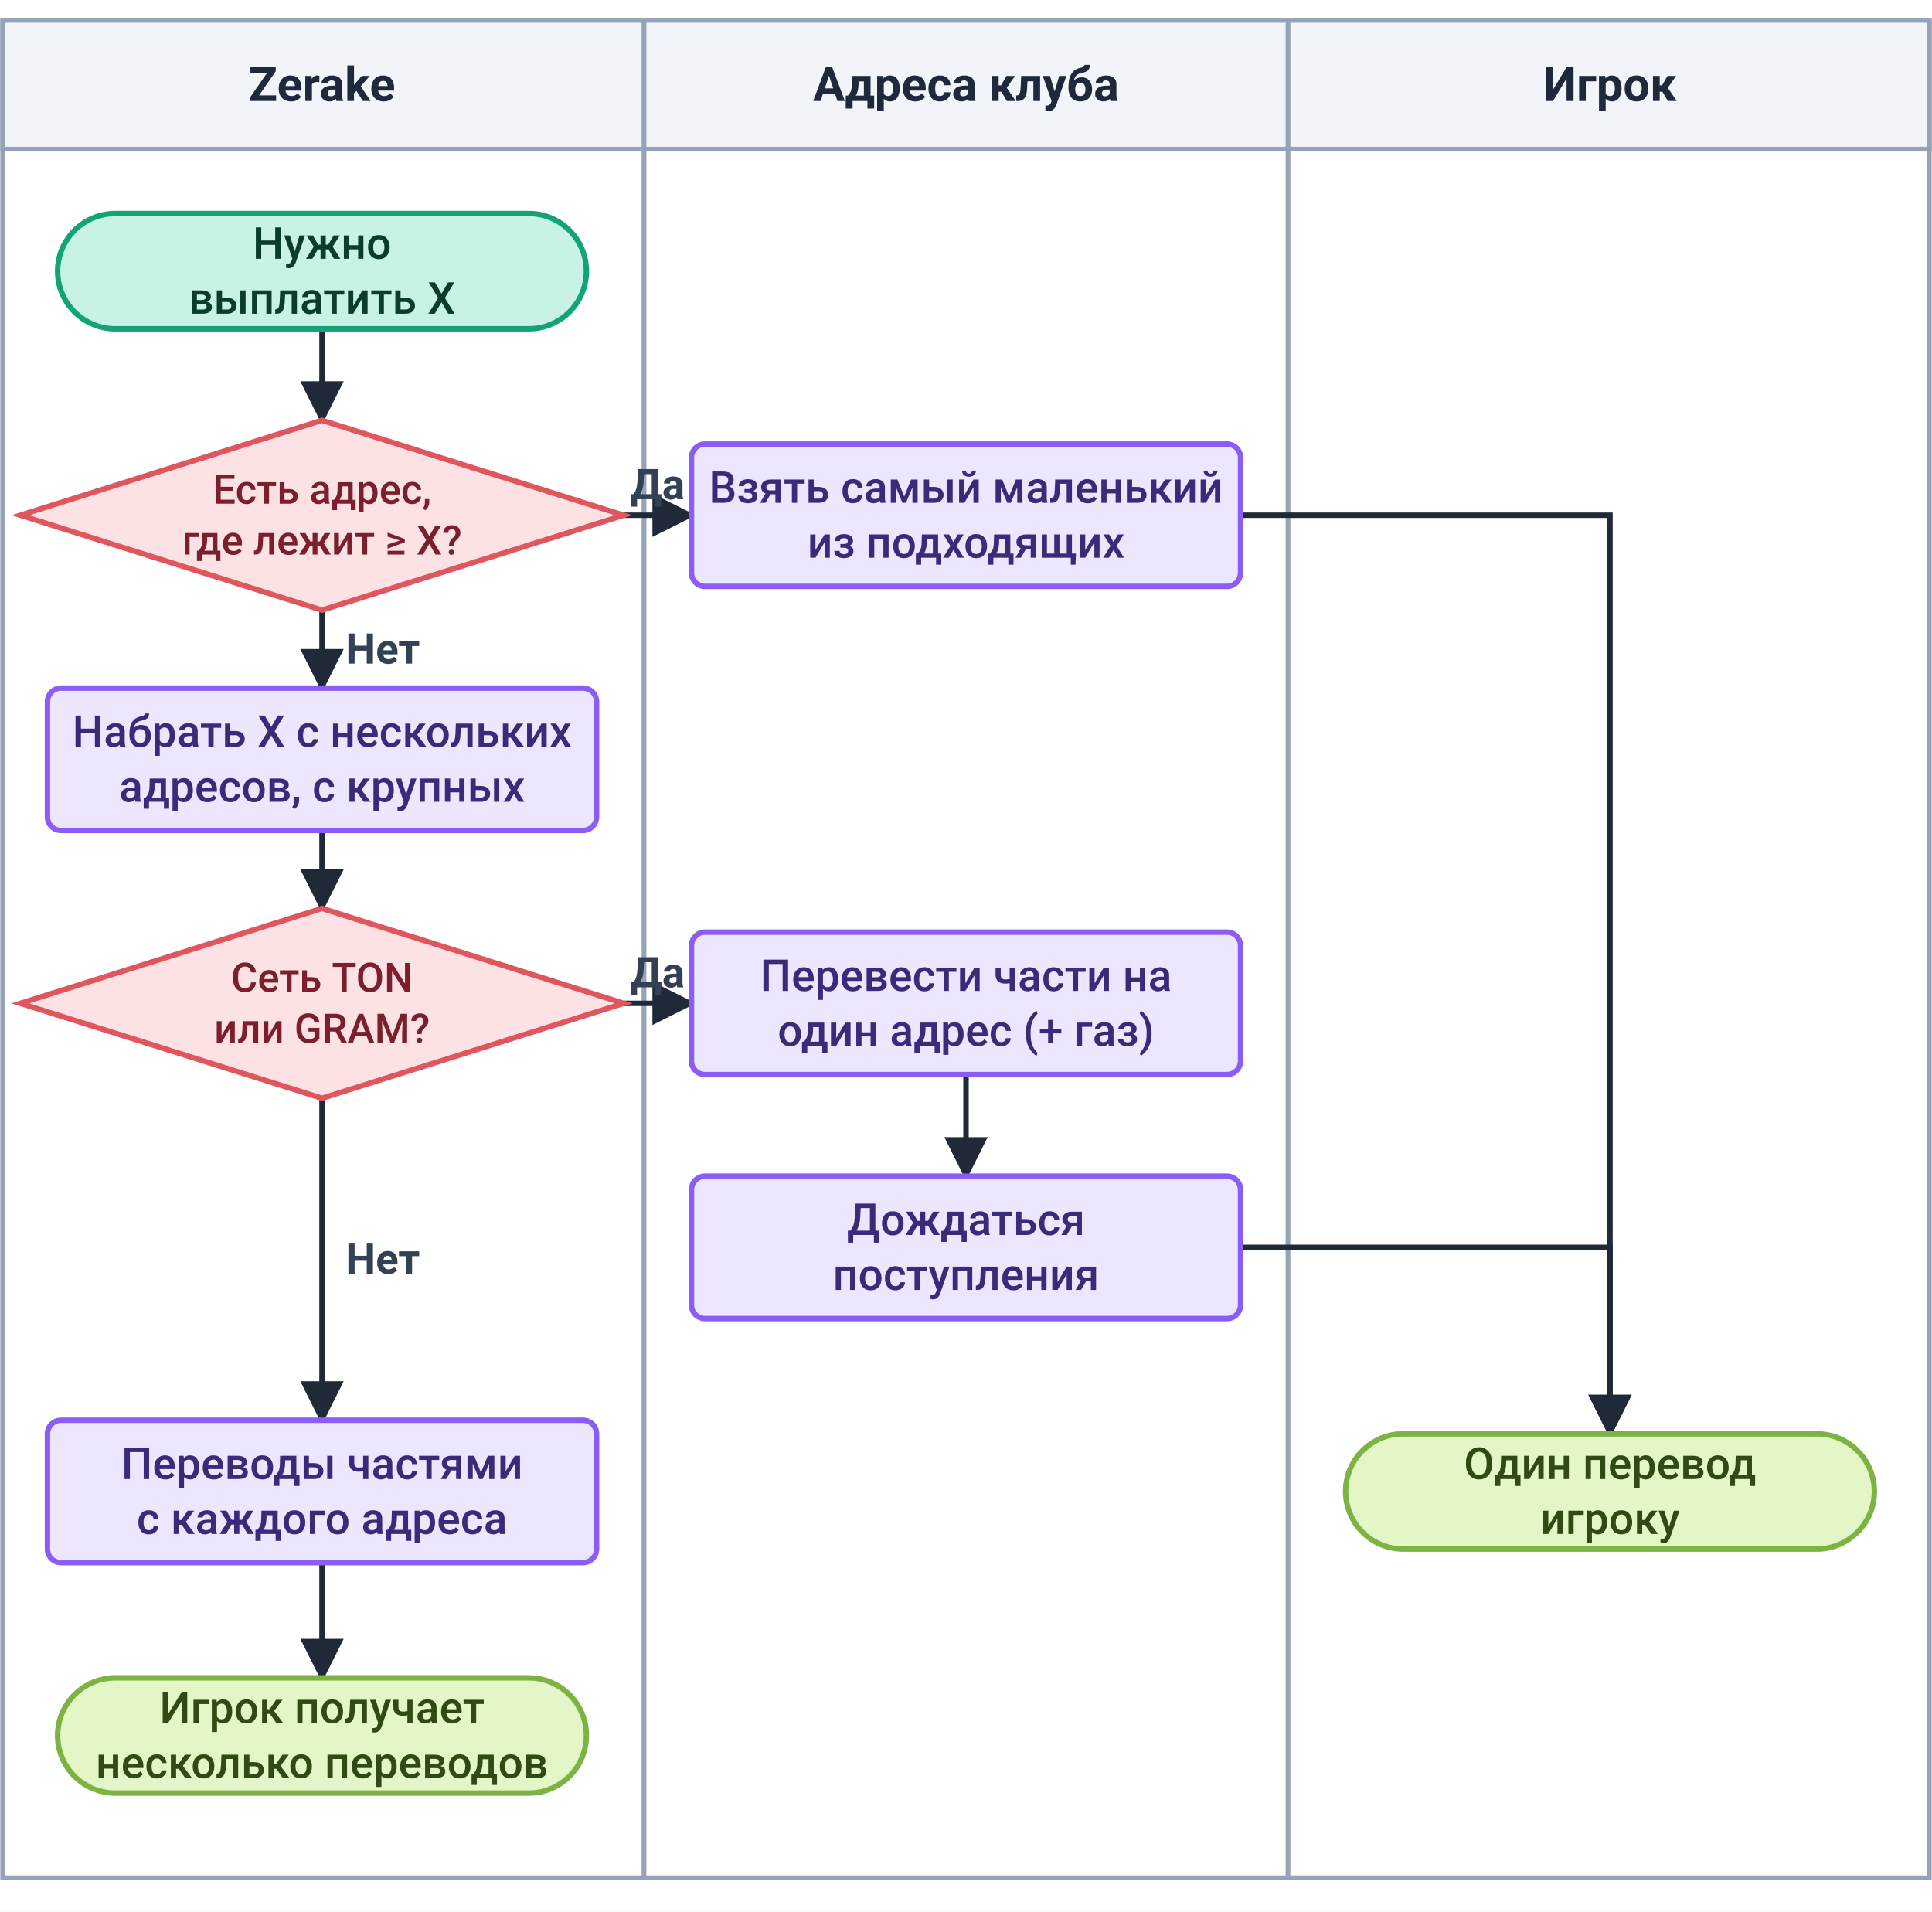
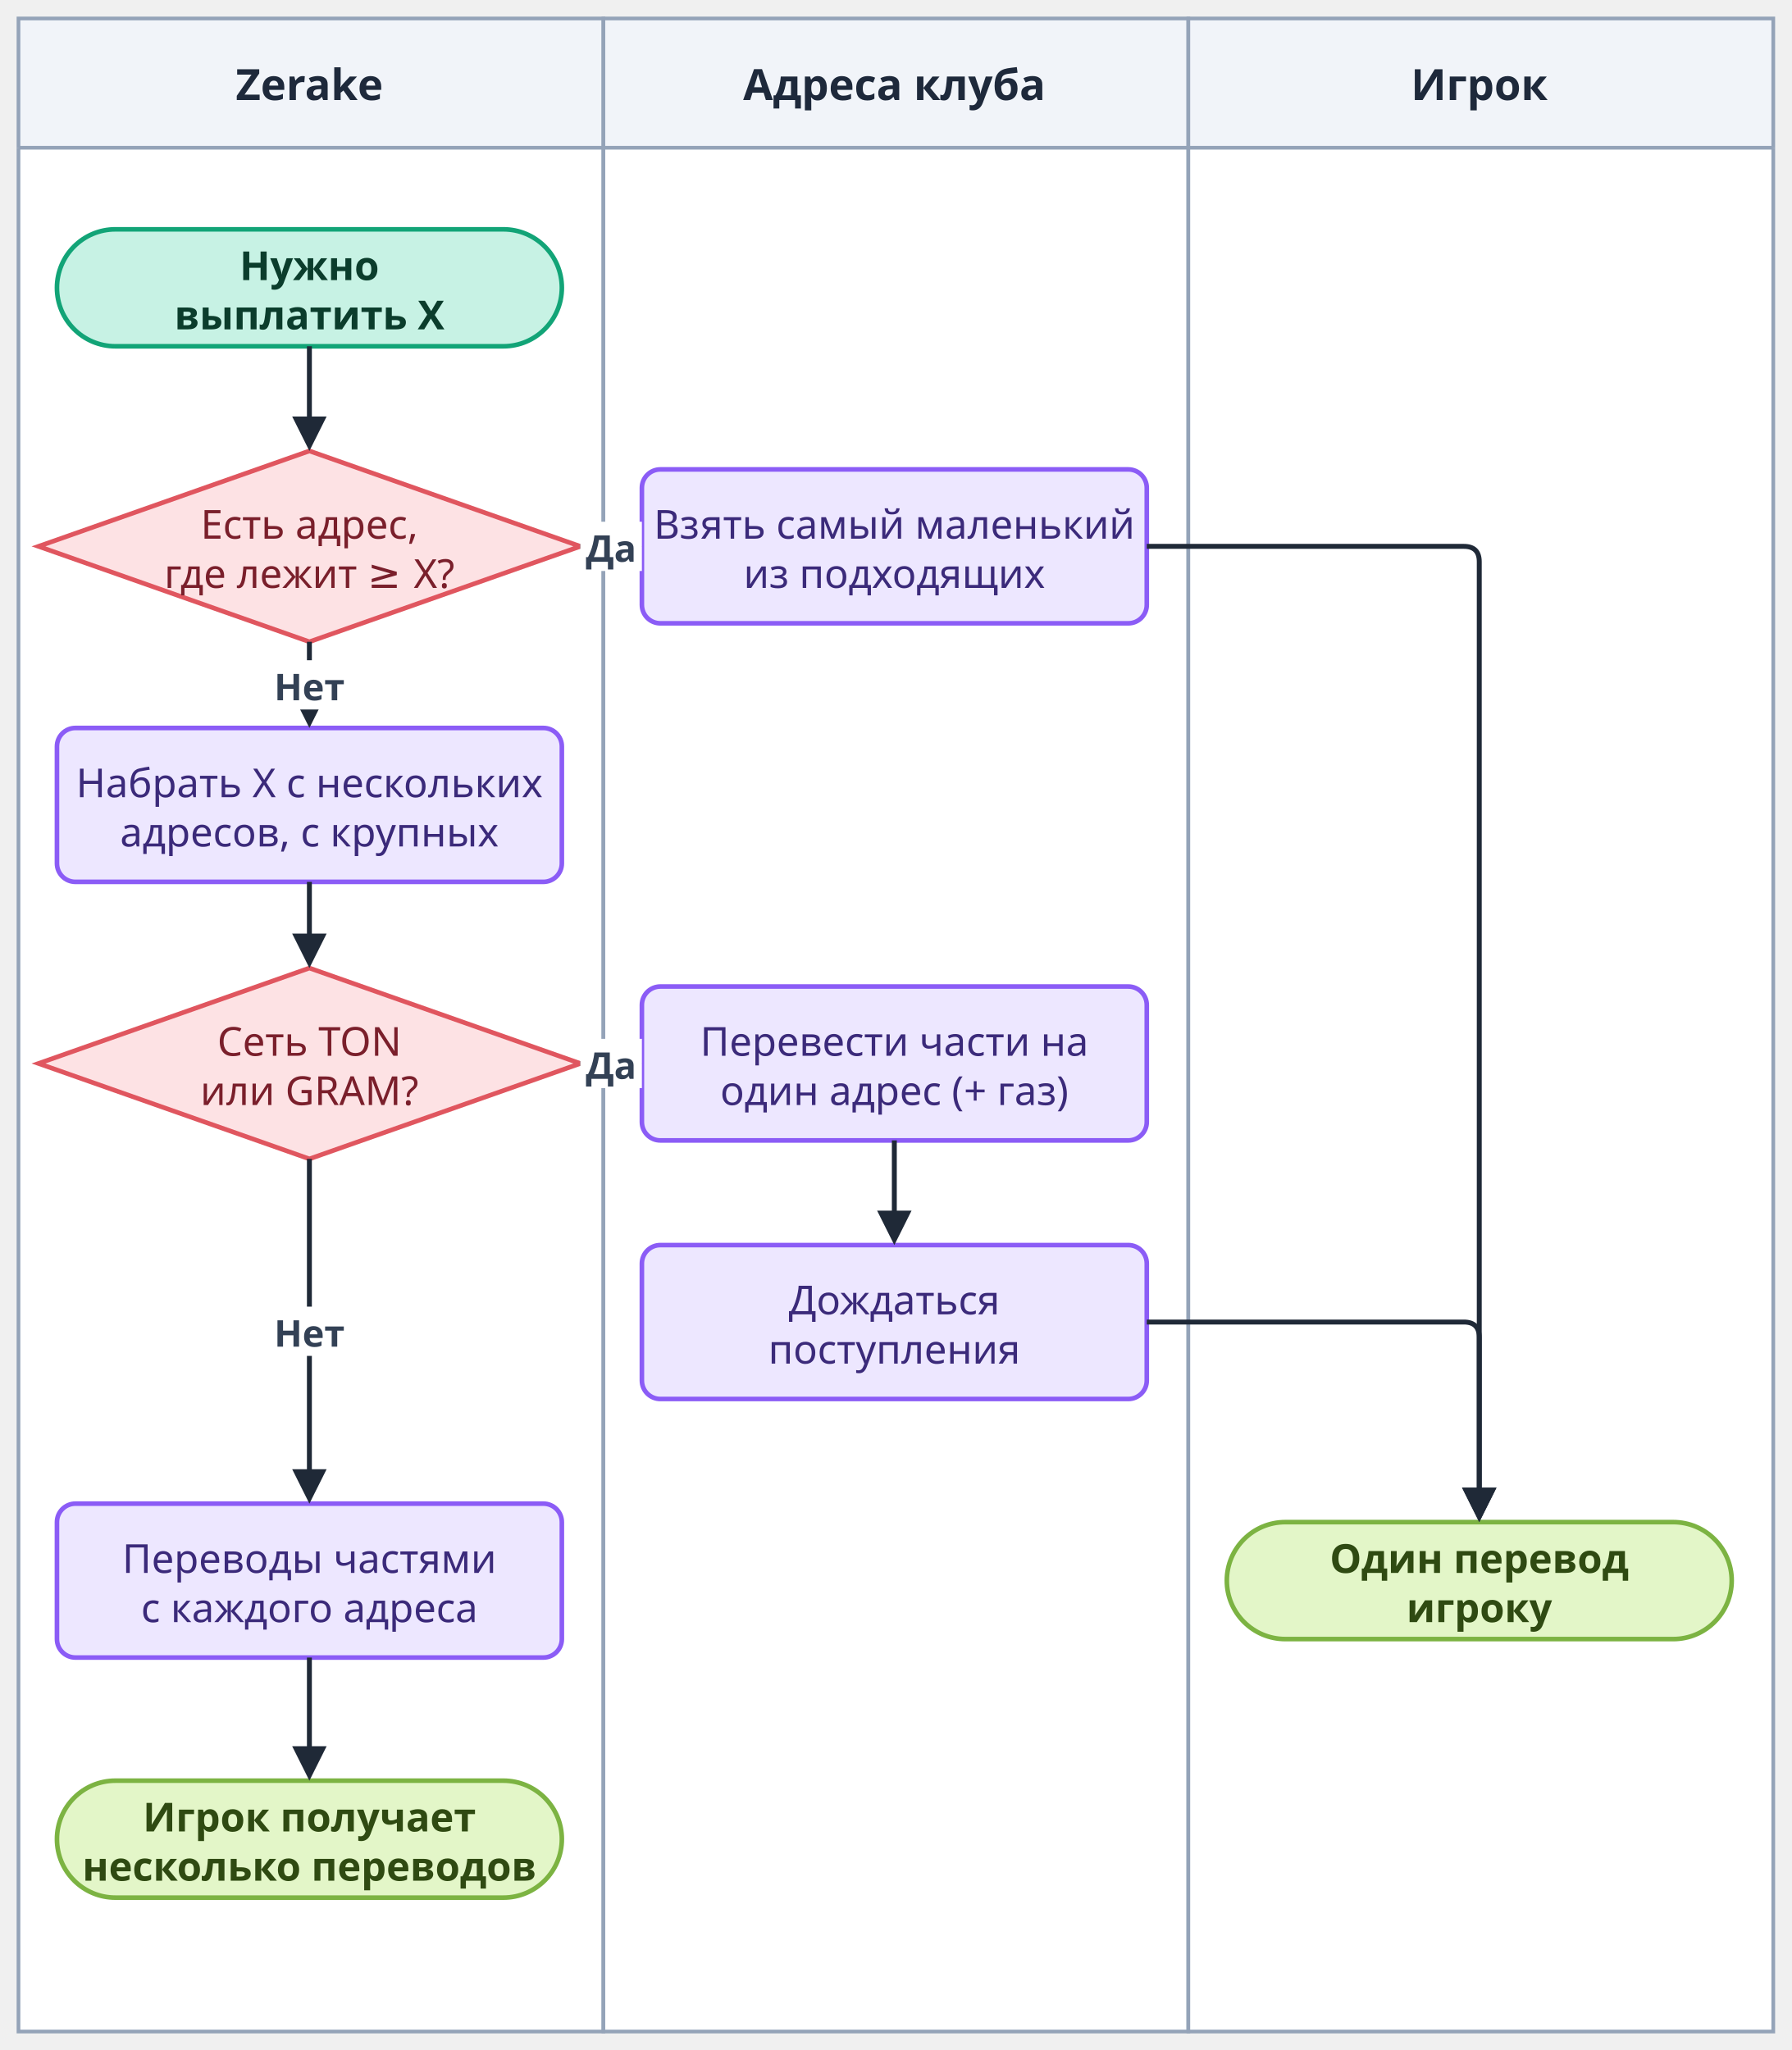
- <svg xmlns="http://www.w3.org/2000/svg" viewBox="0 0 570 564" width="570" height="564" font-family="Segoe UI, -apple-system, Roboto, Helvetica, Arial, sans-serif">
-   <defs>
-     <marker id="arr" viewBox="0 0 10 10" refX="9" refY="5" markerWidth="8" markerHeight="8" orient="auto-start-reverse">
-       <path d="M0,0 L10,5 L0,10 z" fill="#1f2937" />
-     </marker>
-   </defs>
-   <rect width="570" height="564" fill="#ffffff" />
-   <rect x="0.8" y="6" width="568.4" height="548" fill="#ffffff" stroke="#94a3b8" stroke-width="1.4" />
-   <rect x="0.8" y="6" width="568.4" height="38" fill="#f1f4f9" stroke="#94a3b8" stroke-width="1.4" />
-   <text x="95.0" y="25.0" text-anchor="middle" dominant-baseline="central" font-size="14" font-weight="600" fill="#1e293b">Zerake</text>
-   <line x1="190" y1="6" x2="190" y2="554" stroke="#94a3b8" stroke-width="1.4" />
-   <text x="285.0" y="25.0" text-anchor="middle" dominant-baseline="central" font-size="14" font-weight="600" fill="#1e293b">Адреса клуба</text>
-   <line x1="380" y1="6" x2="380" y2="554" stroke="#94a3b8" stroke-width="1.4" />
-   <text x="475.0" y="25.0" text-anchor="middle" dominant-baseline="central" font-size="14" font-weight="600" fill="#1e293b">Игрок</text>
-   <path d="M95.0,97.0 L95.0,124.0" fill="none" stroke="#1f2937" stroke-width="1.6" marker-end="url(#arr)" />
-   <path d="M184.0,152.0 L204.0,152.0" fill="none" stroke="#1f2937" stroke-width="1.6" marker-end="url(#arr)" />
-   <text x="194.0" y="143.0" text-anchor="middle" dominant-baseline="central" font-size="12.5" font-weight="600" fill="#334155">Да</text>
-   <path d="M95.0,180.0 L95.0,203.0" fill="none" stroke="#1f2937" stroke-width="1.6" marker-end="url(#arr)" />
-   <text x="102.0" y="191.5" text-anchor="start" dominant-baseline="central" font-size="12.5" font-weight="600" fill="#334155">Нет</text>
-   <path d="M366.0,152.0 L475.0,152.0 L475.0,423.0" fill="none" stroke="#1f2937" stroke-width="1.6" marker-end="url(#arr)" />
-   <path d="M95.0,245.0 L95.0,268.0" fill="none" stroke="#1f2937" stroke-width="1.6" marker-end="url(#arr)" />
-   <path d="M184.0,296.0 L204.0,296.0" fill="none" stroke="#1f2937" stroke-width="1.6" marker-end="url(#arr)" />
-   <text x="194.0" y="287.0" text-anchor="middle" dominant-baseline="central" font-size="12.5" font-weight="600" fill="#334155">Да</text>
-   <path d="M95.0,324.0 L95.0,419.0" fill="none" stroke="#1f2937" stroke-width="1.6" marker-end="url(#arr)" />
-   <text x="102.0" y="371.5" text-anchor="start" dominant-baseline="central" font-size="12.5" font-weight="600" fill="#334155">Нет</text>
-   <path d="M285.0,317.0 L285.0,347.0" fill="none" stroke="#1f2937" stroke-width="1.6" marker-end="url(#arr)" />
-   <path d="M366.0,368.0 L475.0,368.0 L475.0,423.0" fill="none" stroke="#1f2937" stroke-width="1.6" marker-end="url(#arr)" />
-   <path d="M95.0,461.0 L95.0,495.0" fill="none" stroke="#1f2937" stroke-width="1.6" marker-end="url(#arr)" />
-   <rect x="17.0" y="63.0" width="156" height="34" rx="17.0" fill="#c7f2e4" stroke="#12a477" stroke-width="1.6" />
-   <text x="95.0" y="71.9" text-anchor="middle" dominant-baseline="central" font-size="13" font-weight="500" fill="#0b3d2c">Нужно</text>
-   <text x="95.0" y="88.1" text-anchor="middle" dominant-baseline="central" font-size="13" font-weight="500" fill="#0b3d2c">выплатить X</text>
-   <polygon points="95.0,124.0 184.0,152.0 95.0,180.0 6.0,152.0" fill="#fde2e4" stroke="#e0565f" stroke-width="1.6" />
-   <text x="95.0" y="144.5" text-anchor="middle" dominant-baseline="central" font-size="12" font-weight="500" fill="#7a1f2b">Есть адрес,</text>
-   <text x="95.0" y="159.5" text-anchor="middle" dominant-baseline="central" font-size="12" font-weight="500" fill="#7a1f2b">где лежит ≥ X?</text>
-   <rect x="204.0" y="131.0" width="162" height="42" rx="4" fill="#ece6ff" stroke="#8b5cf6" stroke-width="1.6" />
-   <text x="285.0" y="143.9" text-anchor="middle" dominant-baseline="central" font-size="13" font-weight="500" fill="#3b2a7a">Взять самый маленький</text>
-   <text x="285.0" y="160.1" text-anchor="middle" dominant-baseline="central" font-size="13" font-weight="500" fill="#3b2a7a">из подходящих</text>
-   <rect x="14.0" y="203.0" width="162" height="42" rx="4" fill="#ece6ff" stroke="#8b5cf6" stroke-width="1.6" />
-   <text x="95.0" y="215.9" text-anchor="middle" dominant-baseline="central" font-size="13" font-weight="500" fill="#3b2a7a">Набрать X с нескольких</text>
-   <text x="95.0" y="232.1" text-anchor="middle" dominant-baseline="central" font-size="13" font-weight="500" fill="#3b2a7a">адресов, с крупных</text>
-   <polygon points="95.0,268.0 184.0,296.0 95.0,324.0 6.0,296.0" fill="#fde2e4" stroke="#e0565f" stroke-width="1.6" />
-   <text x="95.0" y="288.5" text-anchor="middle" dominant-baseline="central" font-size="12" font-weight="500" fill="#7a1f2b">Сеть TON</text>
-   <text x="95.0" y="303.5" text-anchor="middle" dominant-baseline="central" font-size="12" font-weight="500" fill="#7a1f2b">или GRAM?</text>
-   <rect x="204.0" y="275.0" width="162" height="42" rx="4" fill="#ece6ff" stroke="#8b5cf6" stroke-width="1.6" />
-   <text x="285.0" y="287.9" text-anchor="middle" dominant-baseline="central" font-size="13" font-weight="500" fill="#3b2a7a">Перевести части на</text>
-   <text x="285.0" y="304.1" text-anchor="middle" dominant-baseline="central" font-size="13" font-weight="500" fill="#3b2a7a">один адрес (+ газ)</text>
-   <rect x="204.0" y="347.0" width="162" height="42" rx="4" fill="#ece6ff" stroke="#8b5cf6" stroke-width="1.6" />
-   <text x="285.0" y="359.9" text-anchor="middle" dominant-baseline="central" font-size="13" font-weight="500" fill="#3b2a7a">Дождаться</text>
-   <text x="285.0" y="376.1" text-anchor="middle" dominant-baseline="central" font-size="13" font-weight="500" fill="#3b2a7a">поступления</text>
-   <rect x="397.0" y="423.0" width="156" height="34" rx="17.0" fill="#e3f6c8" stroke="#7cb342" stroke-width="1.6" />
-   <text x="475.0" y="431.9" text-anchor="middle" dominant-baseline="central" font-size="13" font-weight="500" fill="#2f4a12">Один перевод</text>
-   <text x="475.0" y="448.1" text-anchor="middle" dominant-baseline="central" font-size="13" font-weight="500" fill="#2f4a12">игроку</text>
-   <rect x="14.0" y="419.0" width="162" height="42" rx="4" fill="#ece6ff" stroke="#8b5cf6" stroke-width="1.6" />
-   <text x="95.0" y="431.9" text-anchor="middle" dominant-baseline="central" font-size="13" font-weight="500" fill="#3b2a7a">Переводы частями</text>
-   <text x="95.0" y="448.1" text-anchor="middle" dominant-baseline="central" font-size="13" font-weight="500" fill="#3b2a7a">с каждого адреса</text>
-   <rect x="17.0" y="495.0" width="156" height="34" rx="17.0" fill="#e3f6c8" stroke="#7cb342" stroke-width="1.6" />
-   <text x="95.0" y="503.9" text-anchor="middle" dominant-baseline="central" font-size="13" font-weight="500" fill="#2f4a12">Игрок получает</text>
-   <text x="95.0" y="520.1" text-anchor="middle" dominant-baseline="central" font-size="13" font-weight="500" fill="#2f4a12">несколько переводов</text>
+ <svg xmlns="http://www.w3.org/2000/svg" width="582" height="666" role="img" aria-label="С каких адресов идёт выплата" viewBox="909.5 -5.5 582 666" style="">
+   <g>
+     <g />
+     <g transform="translate(915,0) scale(1)">
+       <g transform="translate(0.5,0.5)" style="visibility: visible;">
+         <path d="M 0 42 L 0 0 L 190 0 L 190 42" fill="#f1f4f9" stroke="#94a3b8" stroke-width="1.2" stroke-miterlimit="10" pointer-events="all" style="fill: light-dark(rgb(241, 244, 249), rgb(25, 28, 32)); stroke: light-dark(rgb(148, 163, 184), rgb(87, 100, 118));" />
+         <path d="M 0 42 L 0 654 L 190 654 L 190 42" fill="#ffffff" stroke="#94a3b8" stroke-width="1.2" stroke-miterlimit="10" pointer-events="all" style="fill: light-dark(rgb(255, 255, 255), rgb(18, 18, 18)); stroke: light-dark(rgb(148, 163, 184), rgb(87, 100, 118));" />
+         <path d="M 0 42 L 190 42" fill="none" stroke="white" stroke-width="9.2" stroke-miterlimit="10" pointer-events="stroke" style="stroke: light-dark(rgb(148, 163, 184), rgb(87, 100, 118));" visibility="hidden" vector-effect="non-scaling-stroke" />
+         <path d="M 0 42 L 190 42" fill="none" stroke="#94a3b8" stroke-width="1.2" stroke-miterlimit="10" pointer-events="all" style="stroke: light-dark(rgb(148, 163, 184), rgb(87, 100, 118));" />
+       </g>
+       <g style="">
+         <g fill="#1E293B" font-family="'Segoe UI'" font-weight="bold" text-anchor="middle" font-size="14px" style="fill: light-dark(rgb(30, 41, 59), rgb(195, 204, 220));">
+           <text x="95" y="27">Zerake</text>
+         </g>
+       </g>
+       <g transform="translate(0.5,0.5)" style="visibility: visible;">
+         <path d="M 190 42 L 190 0 L 380 0 L 380 42" fill="#f1f4f9" stroke="#94a3b8" stroke-width="1.2" stroke-miterlimit="10" pointer-events="all" style="fill: light-dark(rgb(241, 244, 249), rgb(25, 28, 32)); stroke: light-dark(rgb(148, 163, 184), rgb(87, 100, 118));" />
+         <path d="M 190 42 L 190 654 L 380 654 L 380 42" fill="#ffffff" stroke="#94a3b8" stroke-width="1.2" stroke-miterlimit="10" pointer-events="all" style="fill: light-dark(rgb(255, 255, 255), rgb(18, 18, 18)); stroke: light-dark(rgb(148, 163, 184), rgb(87, 100, 118));" />
+         <path d="M 190 42 L 380 42" fill="none" stroke="white" stroke-width="9.2" stroke-miterlimit="10" pointer-events="stroke" style="stroke: light-dark(rgb(148, 163, 184), rgb(87, 100, 118));" visibility="hidden" vector-effect="non-scaling-stroke" />
+         <path d="M 190 42 L 380 42" fill="none" stroke="#94a3b8" stroke-width="1.2" stroke-miterlimit="10" pointer-events="all" style="stroke: light-dark(rgb(148, 163, 184), rgb(87, 100, 118));" />
+       </g>
+       <g style="">
+         <g fill="#1E293B" font-family="'Segoe UI'" font-weight="bold" text-anchor="middle" font-size="14px" style="fill: light-dark(rgb(30, 41, 59), rgb(195, 204, 220));">
+           <text x="285" y="27">Адреса клуба</text>
+         </g>
+       </g>
+       <g transform="translate(0.5,0.5)" style="visibility: visible;">
+         <path d="M 380 42 L 380 0 L 570 0 L 570 42" fill="#f1f4f9" stroke="#94a3b8" stroke-width="1.2" stroke-miterlimit="10" pointer-events="all" style="fill: light-dark(rgb(241, 244, 249), rgb(25, 28, 32)); stroke: light-dark(rgb(148, 163, 184), rgb(87, 100, 118));" />
+         <path d="M 380 42 L 380 654 L 570 654 L 570 42" fill="#ffffff" stroke="#94a3b8" stroke-width="1.2" stroke-miterlimit="10" pointer-events="all" style="fill: light-dark(rgb(255, 255, 255), rgb(18, 18, 18)); stroke: light-dark(rgb(148, 163, 184), rgb(87, 100, 118));" />
+         <path d="M 380 42 L 570 42" fill="none" stroke="white" stroke-width="9.2" stroke-miterlimit="10" pointer-events="stroke" style="stroke: light-dark(rgb(148, 163, 184), rgb(87, 100, 118));" visibility="hidden" vector-effect="non-scaling-stroke" />
+         <path d="M 380 42 L 570 42" fill="none" stroke="#94a3b8" stroke-width="1.2" stroke-miterlimit="10" pointer-events="all" style="stroke: light-dark(rgb(148, 163, 184), rgb(87, 100, 118));" />
+       </g>
+       <g style="">
+         <g fill="#1E293B" font-family="'Segoe UI'" font-weight="bold" text-anchor="middle" font-size="14px" style="fill: light-dark(rgb(30, 41, 59), rgb(195, 204, 220));">
+           <text x="475" y="27">Игрок</text>
+         </g>
+       </g>
+       <g style="visibility: visible;">
+         <rect x="13" y="69" width="164" height="38" rx="19" ry="19" fill="#c7f2e4" stroke="#12a477" stroke-width="1.5" pointer-events="all" style="fill: light-dark(rgb(199, 242, 228), rgb(9, 46, 34)); stroke: light-dark(rgb(18, 164, 119), rgb(29, 155, 116));" />
+       </g>
+       <g style="">
+         <g fill="#0B3D2C" font-family="'Segoe UI'" font-weight="bold" text-anchor="middle" font-size="13px" style="fill: light-dark(rgb(11, 61, 44), rgb(162, 205, 191));">
+           <text x="95" y="85.5">Нужно</text>
+           <text x="95" y="101.5">выплатить X</text>
+         </g>
+       </g>
+       <g style="visibility: visible;">
+         <path d="M 95 141 L 183 172 L 95 203 L 7 172 Z" fill="#fde2e4" stroke="#e0565f" stroke-width="1.5" stroke-miterlimit="10" pointer-events="all" style="fill: light-dark(rgb(253, 226, 228), rgb(56, 33, 35)); stroke: light-dark(rgb(224, 86, 95), rgb(230, 112, 120));" />
+       </g>
+       <g style="">
+         <g fill="#7A1F2B" font-family="'Segoe UI'" text-anchor="middle" font-size="13px" style="fill: light-dark(rgb(122, 31, 43), rgb(253, 175, 185));">
+           <text x="95" y="169.5">Есть адрес,</text>
+           <text x="95" y="185.5">где лежит ≥ X?</text>
+         </g>
+       </g>
+       <g style="visibility: visible;">
+         <rect x="203" y="147" width="164" height="50" rx="6" ry="6" fill="#ede7ff" stroke="#8b5cf6" stroke-width="1.5" pointer-events="all" style="fill: light-dark(rgb(237, 231, 255), rgb(38, 33, 53)); stroke: light-dark(rgb(139, 92, 246), rgb(162, 122, 254));" />
+       </g>
+       <g style="">
+         <g fill="#3B2A7A" font-family="'Segoe UI'" text-anchor="middle" font-size="13px" style="fill: light-dark(rgb(59, 42, 122), rgb(200, 185, 254));">
+           <text x="285" y="169.5">Взять самый маленький</text>
+           <text x="285" y="185.5">из подходящих</text>
+         </g>
+       </g>
+       <g style="visibility: visible;">
+         <rect x="13" y="231" width="164" height="50" rx="6" ry="6" fill="#ede7ff" stroke="#8b5cf6" stroke-width="1.5" pointer-events="all" style="fill: light-dark(rgb(237, 231, 255), rgb(38, 33, 53)); stroke: light-dark(rgb(139, 92, 246), rgb(162, 122, 254));" />
+       </g>
+       <g style="">
+         <g fill="#3B2A7A" font-family="'Segoe UI'" text-anchor="middle" font-size="13px" style="fill: light-dark(rgb(59, 42, 122), rgb(200, 185, 254));">
+           <text x="95" y="253.5">Набрать X с нескольких</text>
+           <text x="95" y="269.5">адресов, с крупных</text>
+         </g>
+       </g>
+       <g style="visibility: visible;">
+         <path d="M 95 309 L 183 340 L 95 371 L 7 340 Z" fill="#fde2e4" stroke="#e0565f" stroke-width="1.5" stroke-miterlimit="10" pointer-events="all" style="fill: light-dark(rgb(253, 226, 228), rgb(56, 33, 35)); stroke: light-dark(rgb(224, 86, 95), rgb(230, 112, 120));" />
+       </g>
+       <g style="">
+         <g fill="#7A1F2B" font-family="'Segoe UI'" text-anchor="middle" font-size="13px" style="fill: light-dark(rgb(122, 31, 43), rgb(253, 175, 185));">
+           <text x="95" y="337.5">Сеть TON</text>
+           <text x="95" y="353.5">или GRAM?</text>
+         </g>
+       </g>
+       <g style="visibility: visible;">
+         <rect x="203" y="315" width="164" height="50" rx="6" ry="6" fill="#ede7ff" stroke="#8b5cf6" stroke-width="1.5" pointer-events="all" style="fill: light-dark(rgb(237, 231, 255), rgb(38, 33, 53)); stroke: light-dark(rgb(139, 92, 246), rgb(162, 122, 254));" />
+       </g>
+       <g style="">
+         <g fill="#3B2A7A" font-family="'Segoe UI'" text-anchor="middle" font-size="13px" style="fill: light-dark(rgb(59, 42, 122), rgb(200, 185, 254));">
+           <text x="285" y="337.5">Перевести части на</text>
+           <text x="285" y="353.5">один адрес (+ газ)</text>
+         </g>
+       </g>
+       <g style="visibility: visible;">
+         <rect x="203" y="399" width="164" height="50" rx="6" ry="6" fill="#ede7ff" stroke="#8b5cf6" stroke-width="1.5" pointer-events="all" style="fill: light-dark(rgb(237, 231, 255), rgb(38, 33, 53)); stroke: light-dark(rgb(139, 92, 246), rgb(162, 122, 254));" />
+       </g>
+       <g style="">
+         <g fill="#3B2A7A" font-family="'Segoe UI'" text-anchor="middle" font-size="13px" style="fill: light-dark(rgb(59, 42, 122), rgb(200, 185, 254));">
+           <text x="285" y="421.5">Дождаться</text>
+           <text x="285" y="437.5">поступления</text>
+         </g>
+       </g>
+       <g style="visibility: visible;">
+         <rect x="393" y="489" width="164" height="38" rx="19" ry="19" fill="#e3f6c8" stroke="#7cb342" stroke-width="1.5" pointer-events="all" style="fill: light-dark(rgb(227, 246, 200), rgb(22, 38, 0)); stroke: light-dark(rgb(124, 179, 66), rgb(69, 117, 20));" />
+       </g>
+       <g style="">
+         <g fill="#2F4A12" font-family="'Segoe UI'" font-weight="bold" text-anchor="middle" font-size="13px" style="fill: light-dark(rgb(47, 74, 18), rgb(168, 191, 143));">
+           <text x="475" y="505.5">Один перевод</text>
+           <text x="475" y="521.5">игроку</text>
+         </g>
+       </g>
+       <g style="visibility: visible;">
+         <rect x="13" y="483" width="164" height="50" rx="6" ry="6" fill="#ede7ff" stroke="#8b5cf6" stroke-width="1.5" pointer-events="all" style="fill: light-dark(rgb(237, 231, 255), rgb(38, 33, 53)); stroke: light-dark(rgb(139, 92, 246), rgb(162, 122, 254));" />
+       </g>
+       <g style="">
+         <g fill="#3B2A7A" font-family="'Segoe UI'" text-anchor="middle" font-size="13px" style="fill: light-dark(rgb(59, 42, 122), rgb(200, 185, 254));">
+           <text x="95" y="505.5">Переводы частями</text>
+           <text x="95" y="521.5">с каждого адреса</text>
+         </g>
+       </g>
+       <g style="visibility: visible;">
+         <rect x="13" y="573" width="164" height="38" rx="19" ry="19" fill="#e3f6c8" stroke="#7cb342" stroke-width="1.5" pointer-events="all" style="fill: light-dark(rgb(227, 246, 200), rgb(22, 38, 0)); stroke: light-dark(rgb(124, 179, 66), rgb(69, 117, 20));" />
+       </g>
+       <g style="">
+         <g fill="#2F4A12" font-family="'Segoe UI'" font-weight="bold" text-anchor="middle" font-size="13px" style="fill: light-dark(rgb(47, 74, 18), rgb(168, 191, 143));">
+           <text x="95" y="589.5">Игрок получает</text>
+           <text x="95" y="605.5">несколько переводов</text>
+         </g>
+       </g>
+       <g style="visibility: visible;">
+         <path d="M 95 107 L 95 122 Q 95 127 95 124 L 95 122.5 Q 95 121 95 125.81 L 95 130.61" fill="none" stroke="white" stroke-width="9.6" stroke-miterlimit="10" pointer-events="stroke" style="stroke: light-dark(rgb(31, 41, 55), rgb(196, 204, 216));" visibility="hidden" vector-effect="non-scaling-stroke" />
+         <path d="M 95 107 L 95 122 Q 95 127 95 124 L 95 122.5 Q 95 121 95 125.81 L 95 130.61" fill="none" stroke="#1f2937" stroke-width="1.6" stroke-miterlimit="10" pointer-events="stroke" style="stroke: light-dark(rgb(31, 41, 55), rgb(196, 204, 216));" />
+         <path d="M 95 139.21 L 90.7 130.61 L 99.3 130.61 Z" fill="#1f2937" stroke="#1f2937" stroke-width="1.6" stroke-miterlimit="10" pointer-events="all" style="fill: light-dark(rgb(31, 41, 55), rgb(196, 204, 216)); stroke: light-dark(rgb(31, 41, 55), rgb(196, 204, 216));" />
+       </g>
+       <g style="visibility: visible;">
+         <path d="M 183 172 L 198 172 Q 203 172 198 172 L 188 172 Q 183 172 187.81 172 L 192.61 172" fill="none" stroke="white" stroke-width="9.6" stroke-miterlimit="10" pointer-events="stroke" style="stroke: light-dark(rgb(31, 41, 55), rgb(196, 204, 216));" visibility="hidden" vector-effect="non-scaling-stroke" />
+         <path d="M 183 172 L 198 172 Q 203 172 198 172 L 188 172 Q 183 172 187.81 172 L 192.61 172" fill="none" stroke="#1f2937" stroke-width="1.6" stroke-miterlimit="10" pointer-events="stroke" style="stroke: light-dark(rgb(31, 41, 55), rgb(196, 204, 216));" />
+         <path d="M 201.21 172 L 192.61 176.3 L 192.61 167.7 Z" fill="#1f2937" stroke="#1f2937" stroke-width="1.6" stroke-miterlimit="10" pointer-events="all" style="fill: light-dark(rgb(31, 41, 55), rgb(196, 204, 216)); stroke: light-dark(rgb(31, 41, 55), rgb(196, 204, 216));" />
+       </g>
+       <g style="">
+         <g fill="#334155" font-family="'Segoe UI'" font-weight="bold" text-anchor="middle" font-size="12px" style="fill: light-dark(rgb(51, 65, 85), rgb(172, 184, 201));">
+           <rect fill="#FFFFFF" stroke="none" x="183" y="164" width="20" height="16" stroke-width="0" style="fill: light-dark(rgb(255, 255, 255), rgb(18, 18, 18));" />
+           <text x="193" y="177">Да</text>
+         </g>
+       </g>
+       <g style="visibility: visible;">
+         <path d="M 95 203 L 95 218 Q 95 223 95 218 L 95 214.5 Q 95 211 95 215.81 L 95 220.61" fill="none" stroke="white" stroke-width="9.6" stroke-miterlimit="10" pointer-events="stroke" style="stroke: light-dark(rgb(31, 41, 55), rgb(196, 204, 216));" visibility="hidden" vector-effect="non-scaling-stroke" />
+         <path d="M 95 203 L 95 218 Q 95 223 95 218 L 95 214.5 Q 95 211 95 215.81 L 95 220.61" fill="none" stroke="#1f2937" stroke-width="1.6" stroke-miterlimit="10" pointer-events="stroke" style="stroke: light-dark(rgb(31, 41, 55), rgb(196, 204, 216));" />
+         <path d="M 95 229.21 L 90.7 220.61 L 99.3 220.61 Z" fill="#1f2937" stroke="#1f2937" stroke-width="1.6" stroke-miterlimit="10" pointer-events="all" style="fill: light-dark(rgb(31, 41, 55), rgb(196, 204, 216)); stroke: light-dark(rgb(31, 41, 55), rgb(196, 204, 216));" />
+       </g>
+       <g style="">
+         <g fill="#334155" font-family="'Segoe UI'" font-weight="bold" text-anchor="middle" font-size="12px" style="fill: light-dark(rgb(51, 65, 85), rgb(172, 184, 201));">
+           <rect fill="#FFFFFF" stroke="none" x="83" y="209" width="24" height="16" stroke-width="0" style="fill: light-dark(rgb(255, 255, 255), rgb(18, 18, 18));" />
+           <text x="95" y="222">Нет</text>
+         </g>
+       </g>
+       <g style="visibility: visible;">
+         <path d="M 367 172 L 470 172 Q 475 172 475 177 L 475 478.61" fill="none" stroke="white" stroke-width="9.6" stroke-miterlimit="10" pointer-events="stroke" style="stroke: light-dark(rgb(31, 41, 55), rgb(196, 204, 216));" visibility="hidden" vector-effect="non-scaling-stroke" />
+         <path d="M 367 172 L 470 172 Q 475 172 475 177 L 475 478.61" fill="none" stroke="#1f2937" stroke-width="1.6" stroke-miterlimit="10" pointer-events="stroke" style="stroke: light-dark(rgb(31, 41, 55), rgb(196, 204, 216));" />
+         <path d="M 475 487.21 L 470.7 478.61 L 479.3 478.61 Z" fill="#1f2937" stroke="#1f2937" stroke-width="1.6" stroke-miterlimit="10" pointer-events="all" style="fill: light-dark(rgb(31, 41, 55), rgb(196, 204, 216)); stroke: light-dark(rgb(31, 41, 55), rgb(196, 204, 216));" />
+       </g>
+       <g style="visibility: visible;">
+         <path d="M 95 281 L 95 296 Q 95 301 95 296 L 95 292.5 Q 95 289 95 293.81 L 95 298.61" fill="none" stroke="white" stroke-width="9.6" stroke-miterlimit="10" pointer-events="stroke" style="stroke: light-dark(rgb(31, 41, 55), rgb(196, 204, 216));" visibility="hidden" vector-effect="non-scaling-stroke" />
+         <path d="M 95 281 L 95 296 Q 95 301 95 296 L 95 292.5 Q 95 289 95 293.81 L 95 298.61" fill="none" stroke="#1f2937" stroke-width="1.6" stroke-miterlimit="10" pointer-events="stroke" style="stroke: light-dark(rgb(31, 41, 55), rgb(196, 204, 216));" />
+         <path d="M 95 307.21 L 90.7 298.61 L 99.3 298.61 Z" fill="#1f2937" stroke="#1f2937" stroke-width="1.6" stroke-miterlimit="10" pointer-events="all" style="fill: light-dark(rgb(31, 41, 55), rgb(196, 204, 216)); stroke: light-dark(rgb(31, 41, 55), rgb(196, 204, 216));" />
+       </g>
+       <g style="visibility: visible;">
+         <path d="M 183 340 L 198 340 Q 203 340 198 340 L 188 340 Q 183 340 187.81 340 L 192.61 340" fill="none" stroke="white" stroke-width="9.6" stroke-miterlimit="10" pointer-events="stroke" style="stroke: light-dark(rgb(31, 41, 55), rgb(196, 204, 216));" visibility="hidden" vector-effect="non-scaling-stroke" />
+         <path d="M 183 340 L 198 340 Q 203 340 198 340 L 188 340 Q 183 340 187.81 340 L 192.61 340" fill="none" stroke="#1f2937" stroke-width="1.6" stroke-miterlimit="10" pointer-events="stroke" style="stroke: light-dark(rgb(31, 41, 55), rgb(196, 204, 216));" />
+         <path d="M 201.21 340 L 192.61 344.3 L 192.61 335.7 Z" fill="#1f2937" stroke="#1f2937" stroke-width="1.6" stroke-miterlimit="10" pointer-events="all" style="fill: light-dark(rgb(31, 41, 55), rgb(196, 204, 216)); stroke: light-dark(rgb(31, 41, 55), rgb(196, 204, 216));" />
+       </g>
+       <g style="">
+         <g fill="#334155" font-family="'Segoe UI'" font-weight="bold" text-anchor="middle" font-size="12px" style="fill: light-dark(rgb(51, 65, 85), rgb(172, 184, 201));">
+           <rect fill="#FFFFFF" stroke="none" x="183" y="332" width="20" height="16" stroke-width="0" style="fill: light-dark(rgb(255, 255, 255), rgb(18, 18, 18));" />
+           <text x="193" y="345">Да</text>
+         </g>
+       </g>
+       <g style="visibility: visible;">
+         <path d="M 95 371 L 95 472.61" fill="none" stroke="white" stroke-width="9.6" stroke-miterlimit="10" pointer-events="stroke" style="stroke: light-dark(rgb(31, 41, 55), rgb(196, 204, 216));" visibility="hidden" vector-effect="non-scaling-stroke" />
+         <path d="M 95 371 L 95 472.61" fill="none" stroke="#1f2937" stroke-width="1.6" stroke-miterlimit="10" pointer-events="stroke" style="stroke: light-dark(rgb(31, 41, 55), rgb(196, 204, 216));" />
+         <path d="M 95 481.21 L 90.7 472.61 L 99.3 472.61 Z" fill="#1f2937" stroke="#1f2937" stroke-width="1.6" stroke-miterlimit="10" pointer-events="all" style="fill: light-dark(rgb(31, 41, 55), rgb(196, 204, 216)); stroke: light-dark(rgb(31, 41, 55), rgb(196, 204, 216));" />
+       </g>
+       <g style="">
+         <g fill="#334155" font-family="'Segoe UI'" font-weight="bold" text-anchor="middle" font-size="12px" style="fill: light-dark(rgb(51, 65, 85), rgb(172, 184, 201));">
+           <rect fill="#FFFFFF" stroke="none" x="83" y="419" width="24" height="16" stroke-width="0" style="fill: light-dark(rgb(255, 255, 255), rgb(18, 18, 18));" />
+           <text x="95" y="432">Нет</text>
+         </g>
+       </g>
+       <g style="visibility: visible;">
+         <path d="M 285 365 L 285 380 Q 285 385 285 382 L 285 380.5 Q 285 379 285 383.81 L 285 388.61" fill="none" stroke="white" stroke-width="9.6" stroke-miterlimit="10" pointer-events="stroke" style="stroke: light-dark(rgb(31, 41, 55), rgb(196, 204, 216));" visibility="hidden" vector-effect="non-scaling-stroke" />
+         <path d="M 285 365 L 285 380 Q 285 385 285 382 L 285 380.5 Q 285 379 285 383.81 L 285 388.61" fill="none" stroke="#1f2937" stroke-width="1.6" stroke-miterlimit="10" pointer-events="stroke" style="stroke: light-dark(rgb(31, 41, 55), rgb(196, 204, 216));" />
+         <path d="M 285 397.21 L 280.7 388.61 L 289.3 388.61 Z" fill="#1f2937" stroke="#1f2937" stroke-width="1.6" stroke-miterlimit="10" pointer-events="all" style="fill: light-dark(rgb(31, 41, 55), rgb(196, 204, 216)); stroke: light-dark(rgb(31, 41, 55), rgb(196, 204, 216));" />
+       </g>
+       <g style="visibility: visible;">
+         <path d="M 367 424 L 470 424 Q 475 424 475 429 L 475 478.61" fill="none" stroke="white" stroke-width="9.6" stroke-miterlimit="10" pointer-events="stroke" style="stroke: light-dark(rgb(31, 41, 55), rgb(196, 204, 216));" visibility="hidden" vector-effect="non-scaling-stroke" />
+         <path d="M 367 424 L 470 424 Q 475 424 475 429 L 475 478.61" fill="none" stroke="#1f2937" stroke-width="1.6" stroke-miterlimit="10" pointer-events="stroke" style="stroke: light-dark(rgb(31, 41, 55), rgb(196, 204, 216));" />
+         <path d="M 475 487.21 L 470.7 478.61 L 479.3 478.61 Z" fill="#1f2937" stroke="#1f2937" stroke-width="1.6" stroke-miterlimit="10" pointer-events="all" style="fill: light-dark(rgb(31, 41, 55), rgb(196, 204, 216)); stroke: light-dark(rgb(31, 41, 55), rgb(196, 204, 216));" />
+       </g>
+       <g style="visibility: visible;">
+         <path d="M 95 533 L 95 562.61" fill="none" stroke="white" stroke-width="9.6" stroke-miterlimit="10" pointer-events="stroke" style="stroke: light-dark(rgb(31, 41, 55), rgb(196, 204, 216));" visibility="hidden" vector-effect="non-scaling-stroke" />
+         <path d="M 95 533 L 95 562.61" fill="none" stroke="#1f2937" stroke-width="1.6" stroke-miterlimit="10" pointer-events="stroke" style="stroke: light-dark(rgb(31, 41, 55), rgb(196, 204, 216));" />
+         <path d="M 95 571.21 L 90.7 562.61 L 99.3 562.61 Z" fill="#1f2937" stroke="#1f2937" stroke-width="1.6" stroke-miterlimit="10" pointer-events="all" style="fill: light-dark(rgb(31, 41, 55), rgb(196, 204, 216)); stroke: light-dark(rgb(31, 41, 55), rgb(196, 204, 216));" />
+       </g>
+     </g>
+     <g />
+     <g />
+   </g>
</svg>
